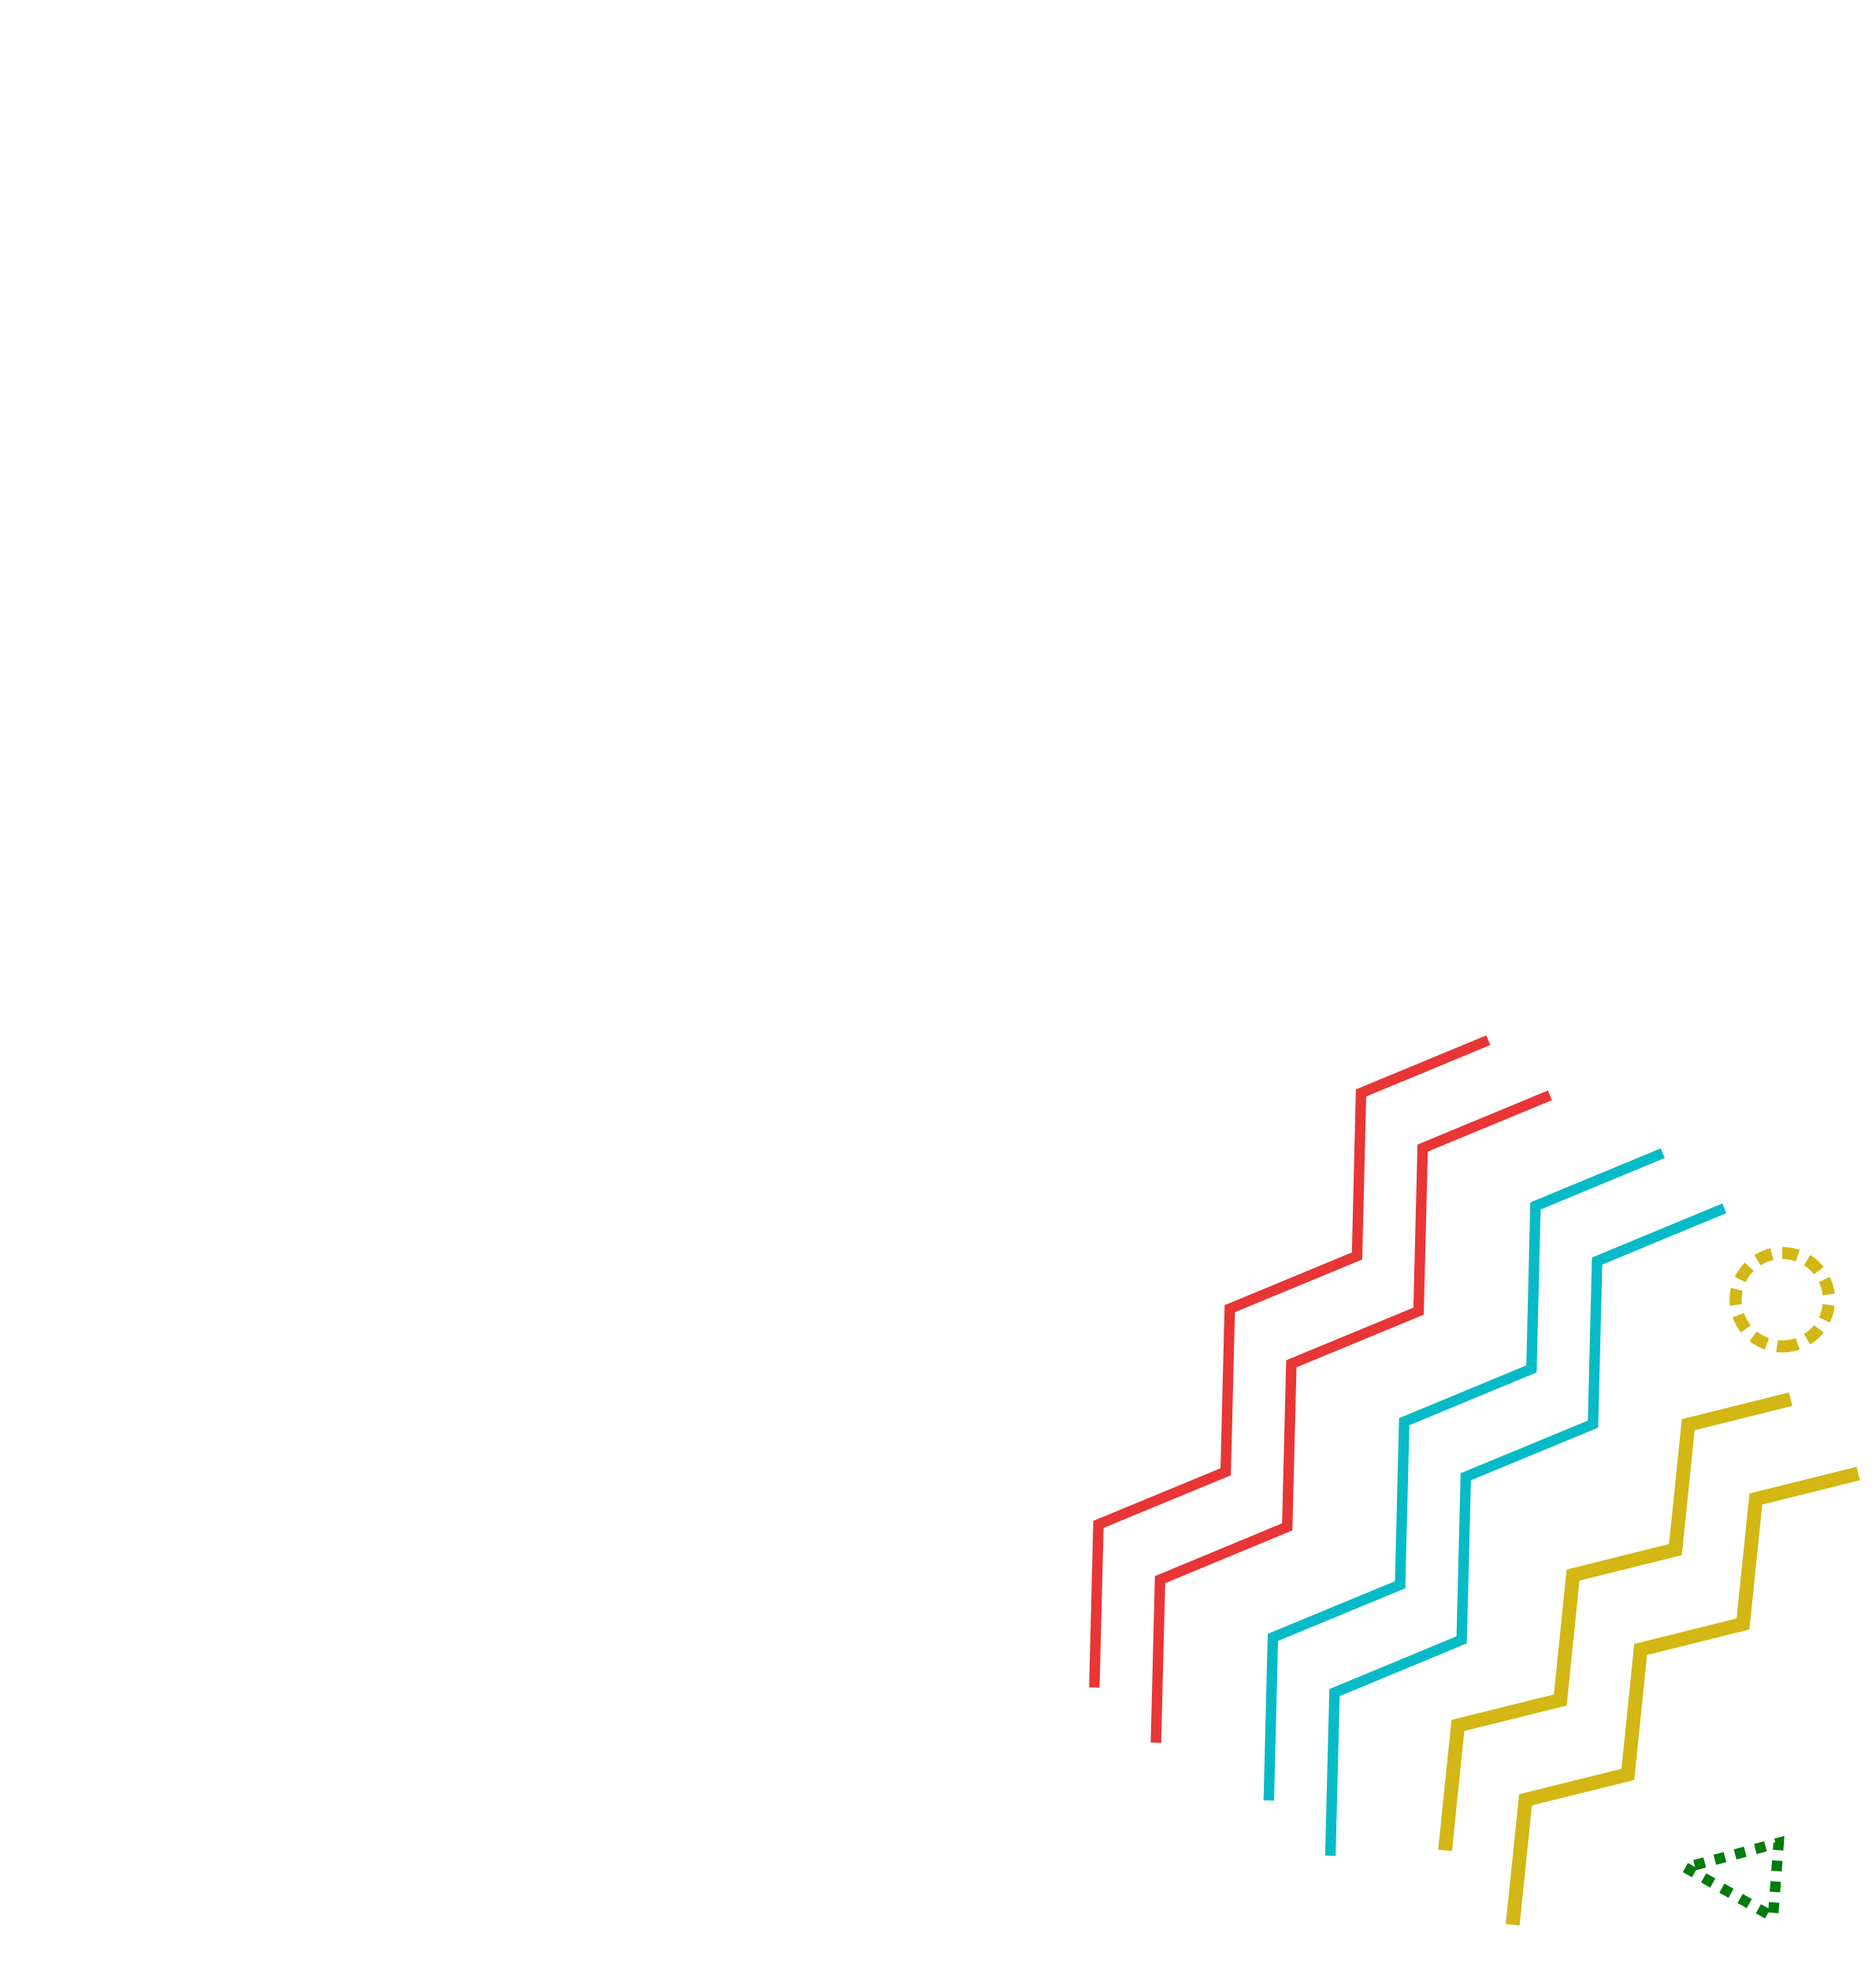
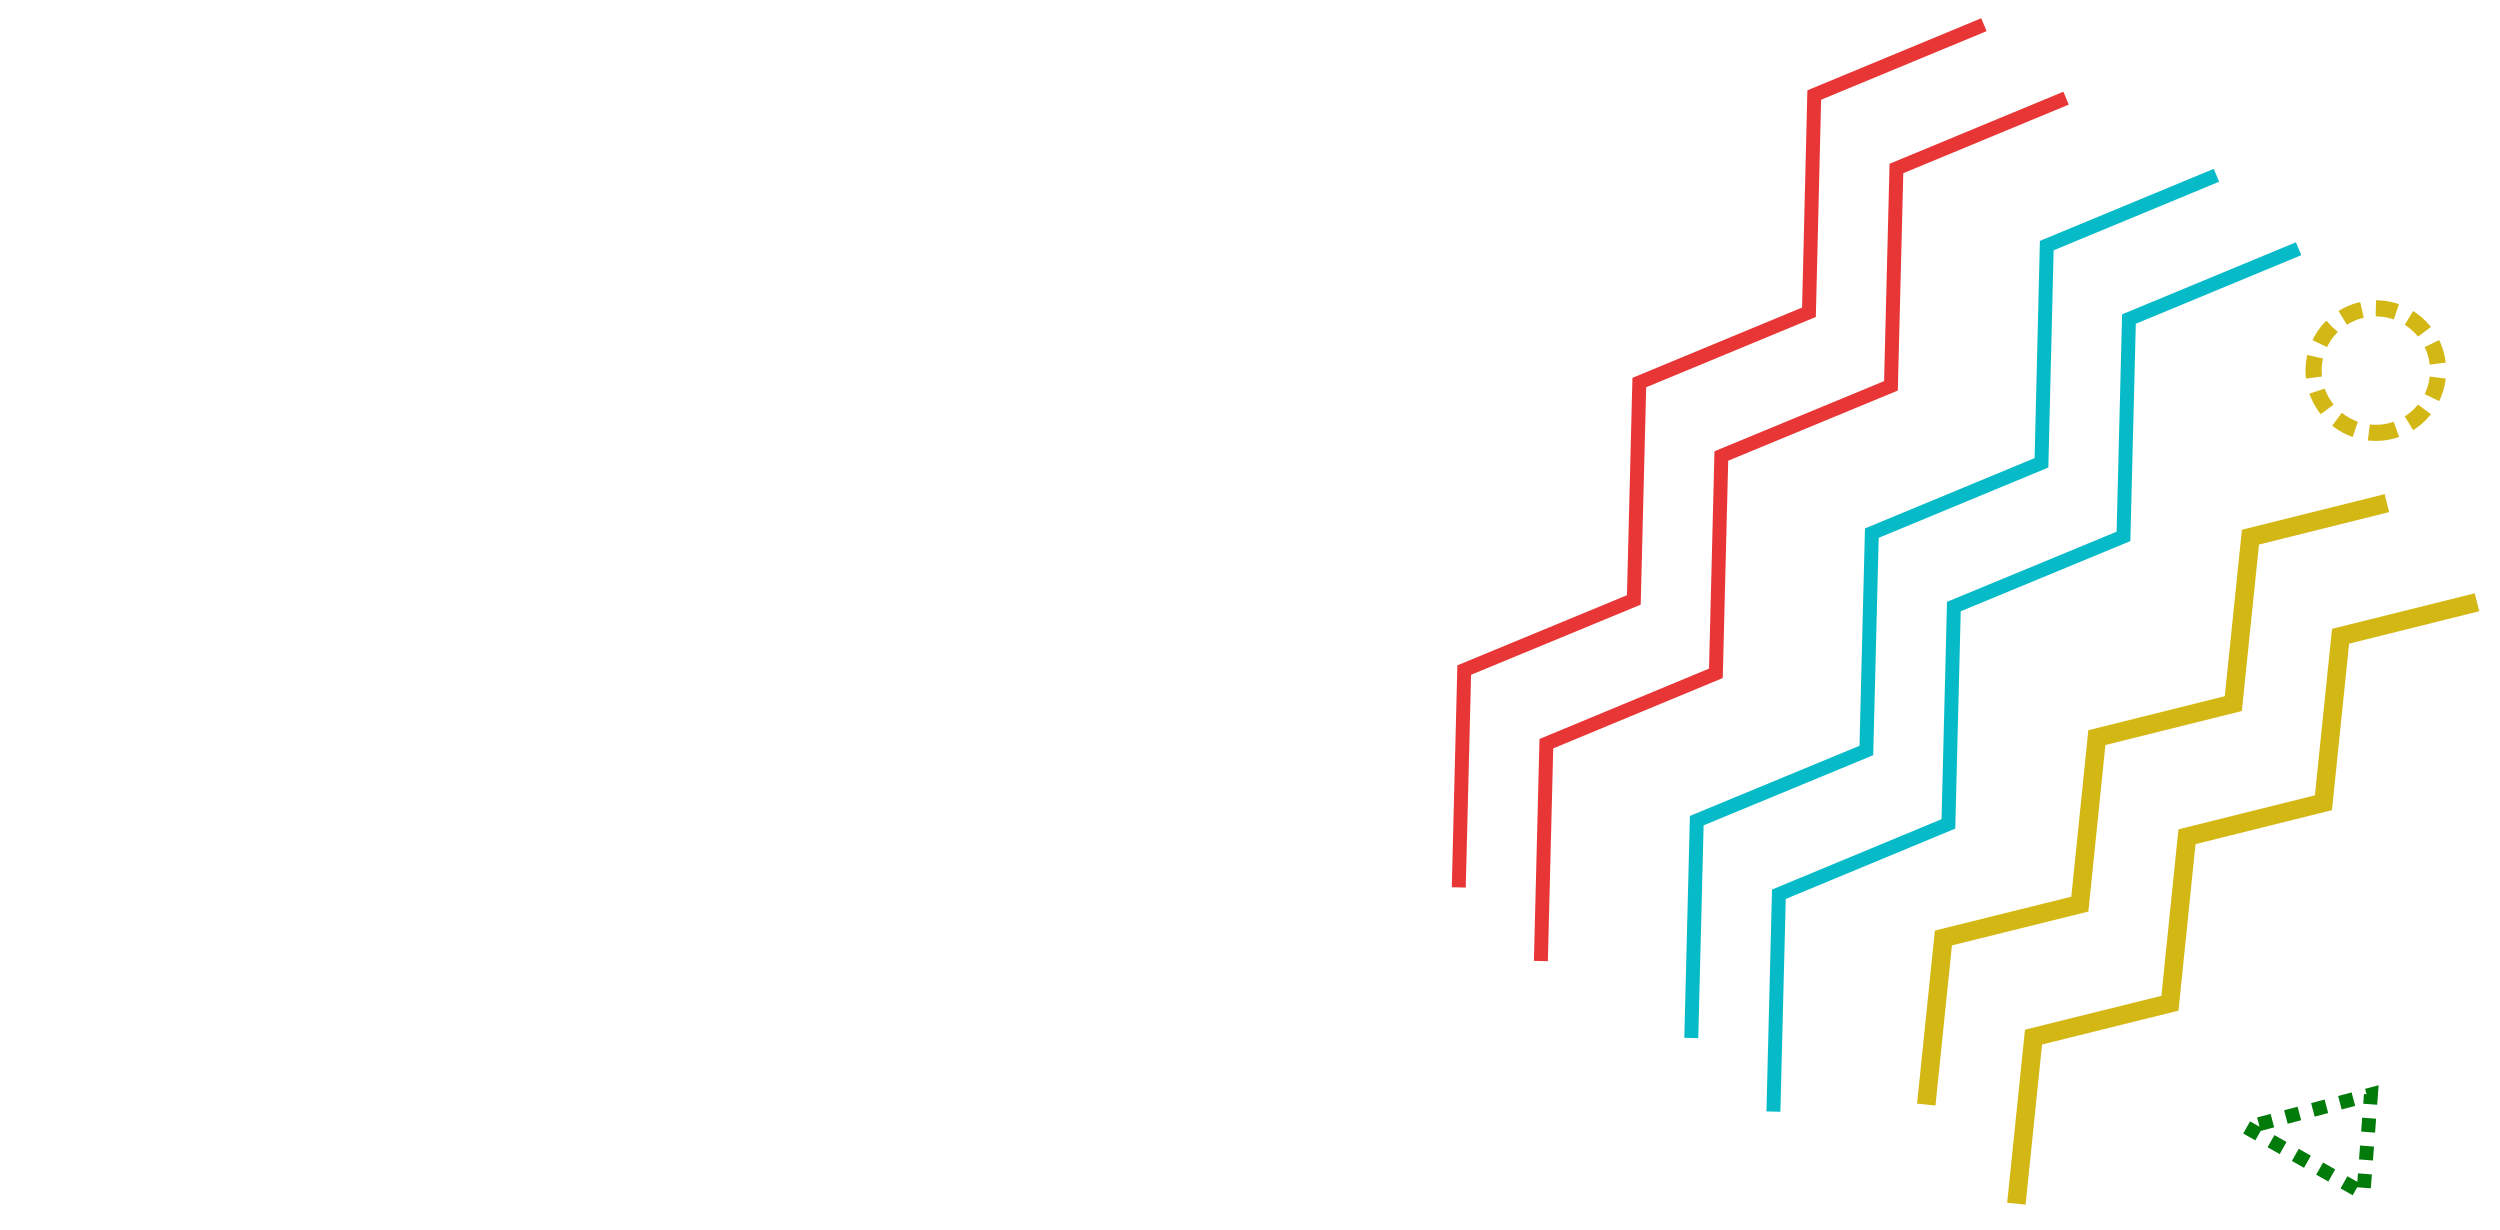
- <svg xmlns="http://www.w3.org/2000/svg" width="358" height="376" viewBox="0 0 358 376" fill="none">
-   <path d="M275.841 353.178L278.298 329.319L297.834 324.469L300.272 300.628L319.811 295.759L322.265 271.919L341.804 267.05" stroke="#D3B714" stroke-width="2.65" />
-   <path d="M288.745 367.37L291.201 343.512L310.737 338.662L313.176 314.82L332.715 309.952L335.169 286.111L354.707 281.243" stroke="#D3B714" stroke-width="2.65" />
-   <path d="M321.716 356.451L338.447 365.885L339.517 351.732L321.716 356.451Z" stroke="#037B0B" stroke-width="2" stroke-dasharray="2 2" />
-   <path d="M340.22 256.983C345.143 256.983 349.134 252.992 349.134 248.069C349.134 243.146 345.143 239.155 340.22 239.155C335.297 239.155 331.306 243.146 331.306 248.069C331.306 252.992 335.297 256.983 340.22 256.983Z" stroke="#D3B714" stroke-width="2.31" stroke-dasharray="3 2" />
-   <path d="M242.192 343.64L242.976 312.515L267.262 302.47L268.046 271.344L292.339 261.275L293.098 230.169L317.392 220.1M253.953 354.182L254.736 323.057L279.011 312.983L279.795 281.858L304.082 271.813L304.865 240.688L329.159 230.618" stroke="#06BBC7" stroke-width="2" />
-   <path d="M208.894 322.078L209.678 290.953L233.965 280.908L234.748 249.782L259.042 239.713L259.801 208.607L284.094 198.538M220.655 332.62L221.439 301.495L245.714 291.421L246.497 260.296L270.784 250.251L271.568 219.126L295.861 209.056" stroke="#E73635" stroke-width="2" />
+ <svg xmlns="http://www.w3.org/2000/svg" width="358" height="176" viewBox="0 195 358 176" fill="none" version="1.1" id="svg6">
+   <defs id="defs6" />
+   <path d="m 275.841,353.178 2.457,-23.859 19.536,-4.85 2.438,-23.841 19.539,-4.869 2.454,-23.84 19.539,-4.869" stroke="#d3b714" stroke-width="2.65" id="path1" />
+   <path d="m 288.745,367.37 2.456,-23.858 19.536,-4.85 2.439,-23.842 19.539,-4.868 2.454,-23.841 19.538,-4.868" stroke="#d3b714" stroke-width="2.65" id="path2" />
+   <path d="m 321.716,356.451 16.731,9.434 1.07,-14.153 z" stroke="#037b0b" stroke-width="2" stroke-dasharray="2, 2" id="path3" />
+   <path d="m 340.22,256.983 c 4.923,0 8.914,-3.991 8.914,-8.914 0,-4.923 -3.991,-8.914 -8.914,-8.914 -4.923,0 -8.914,3.991 -8.914,8.914 0,4.923 3.991,8.914 8.914,8.914 z" stroke="#d3b714" stroke-width="2.31" stroke-dasharray="3, 2" id="path4" />
+   <path d="m 242.192,343.64 0.784,-31.125 24.286,-10.045 0.784,-31.126 24.293,-10.069 0.759,-31.106 24.294,-10.069 m -63.439,134.082 0.783,-31.125 24.275,-10.074 0.784,-31.125 24.287,-10.045 0.783,-31.125 24.294,-10.07" stroke="#06bbc7" stroke-width="2" id="path5" />
+   <path d="m 208.894,322.078 0.784,-31.125 24.287,-10.045 0.783,-31.126 24.294,-10.069 0.759,-31.106 24.293,-10.069 m -63.439,134.082 0.784,-31.125 24.275,-10.074 0.783,-31.125 24.287,-10.045 0.784,-31.125 24.293,-10.07" stroke="#e73635" stroke-width="2" id="path6" />
</svg>
